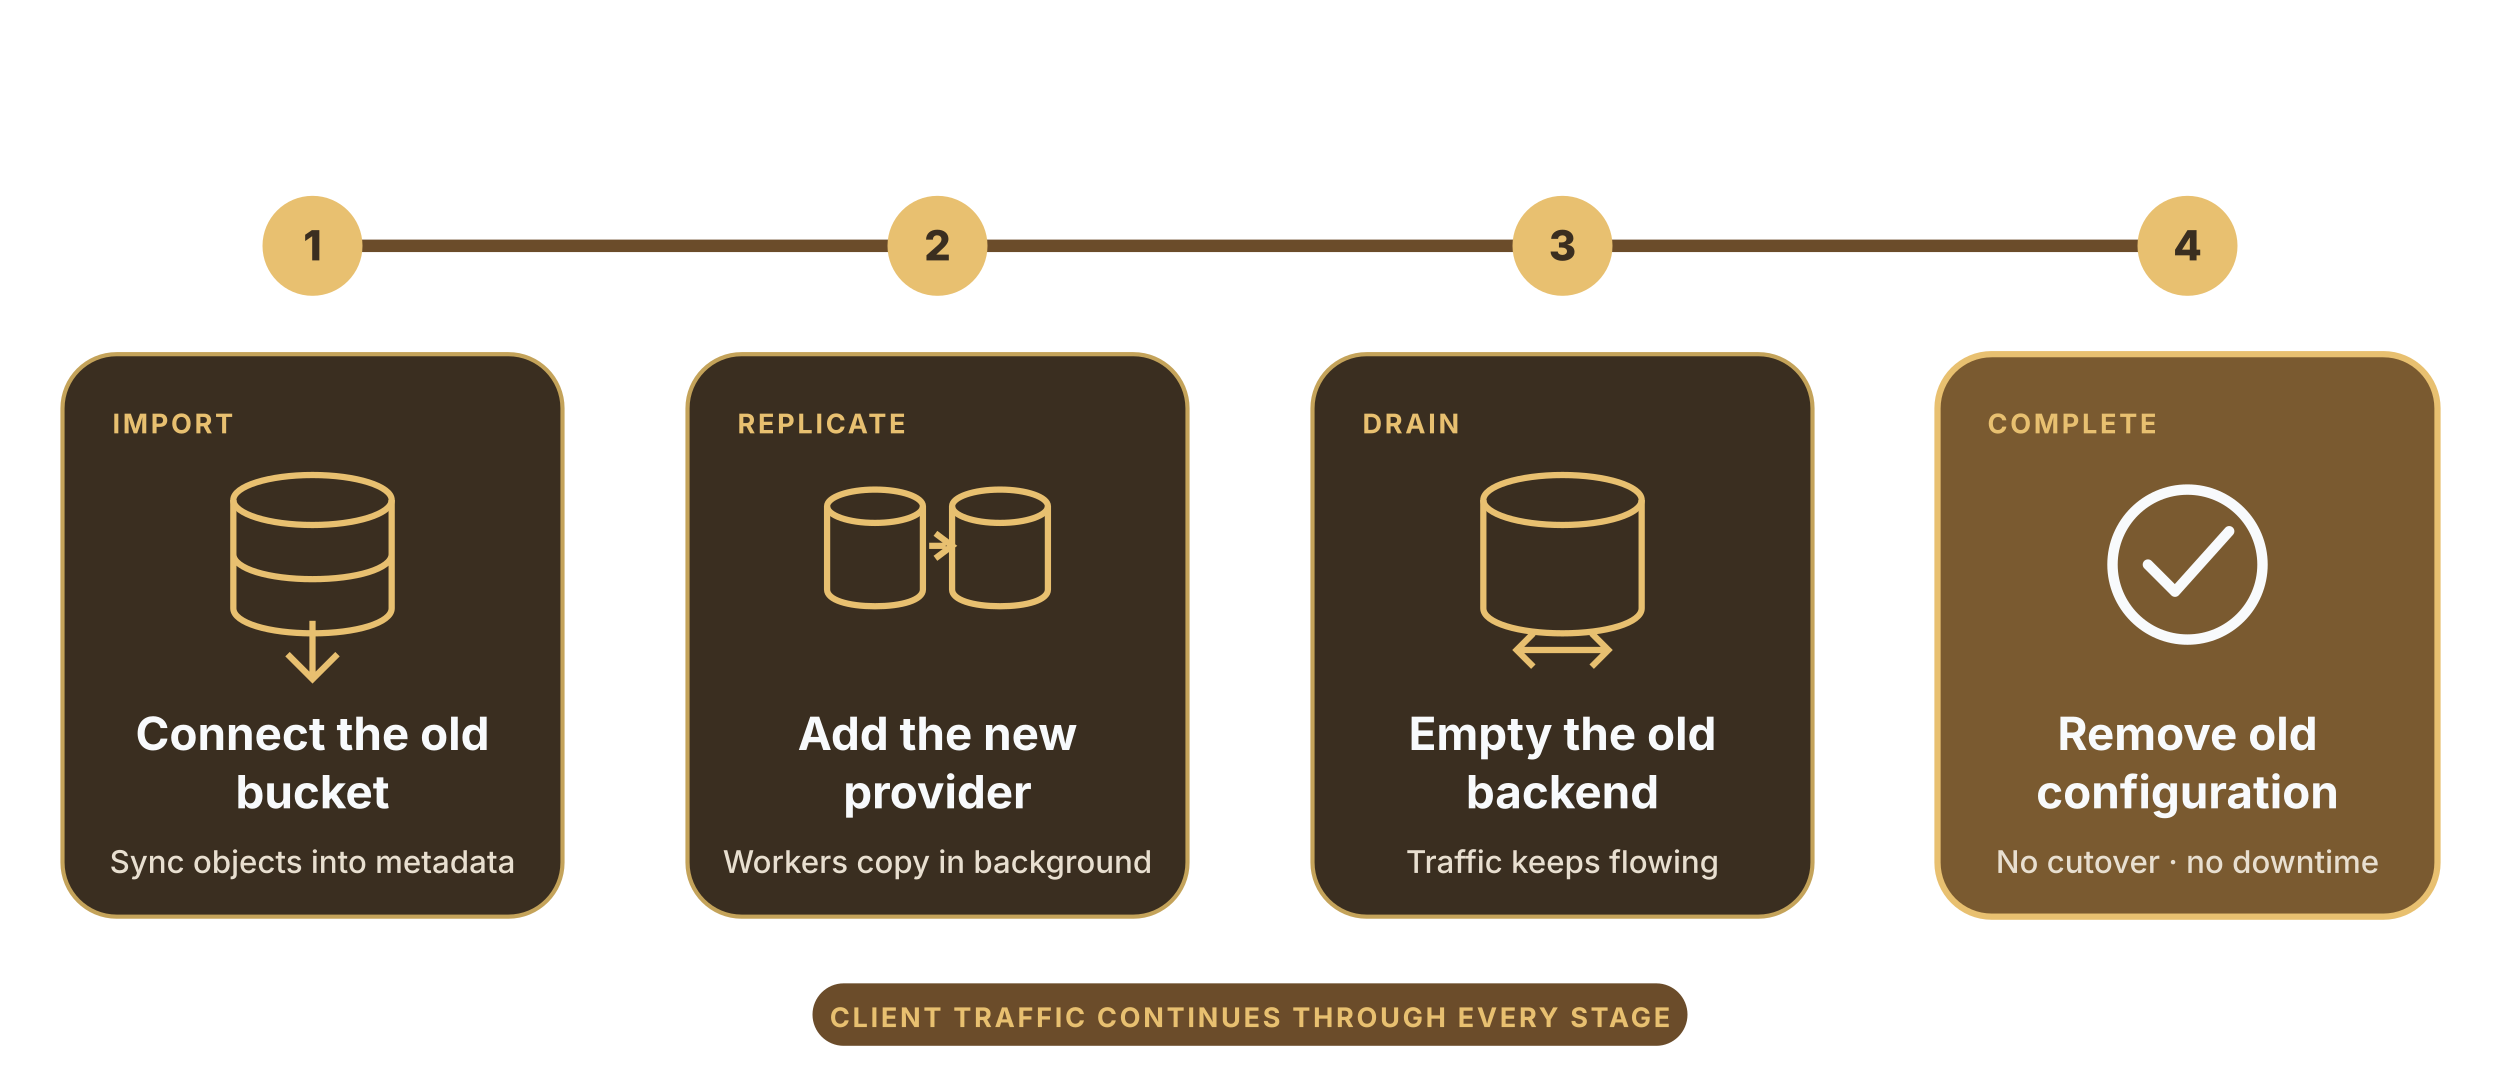
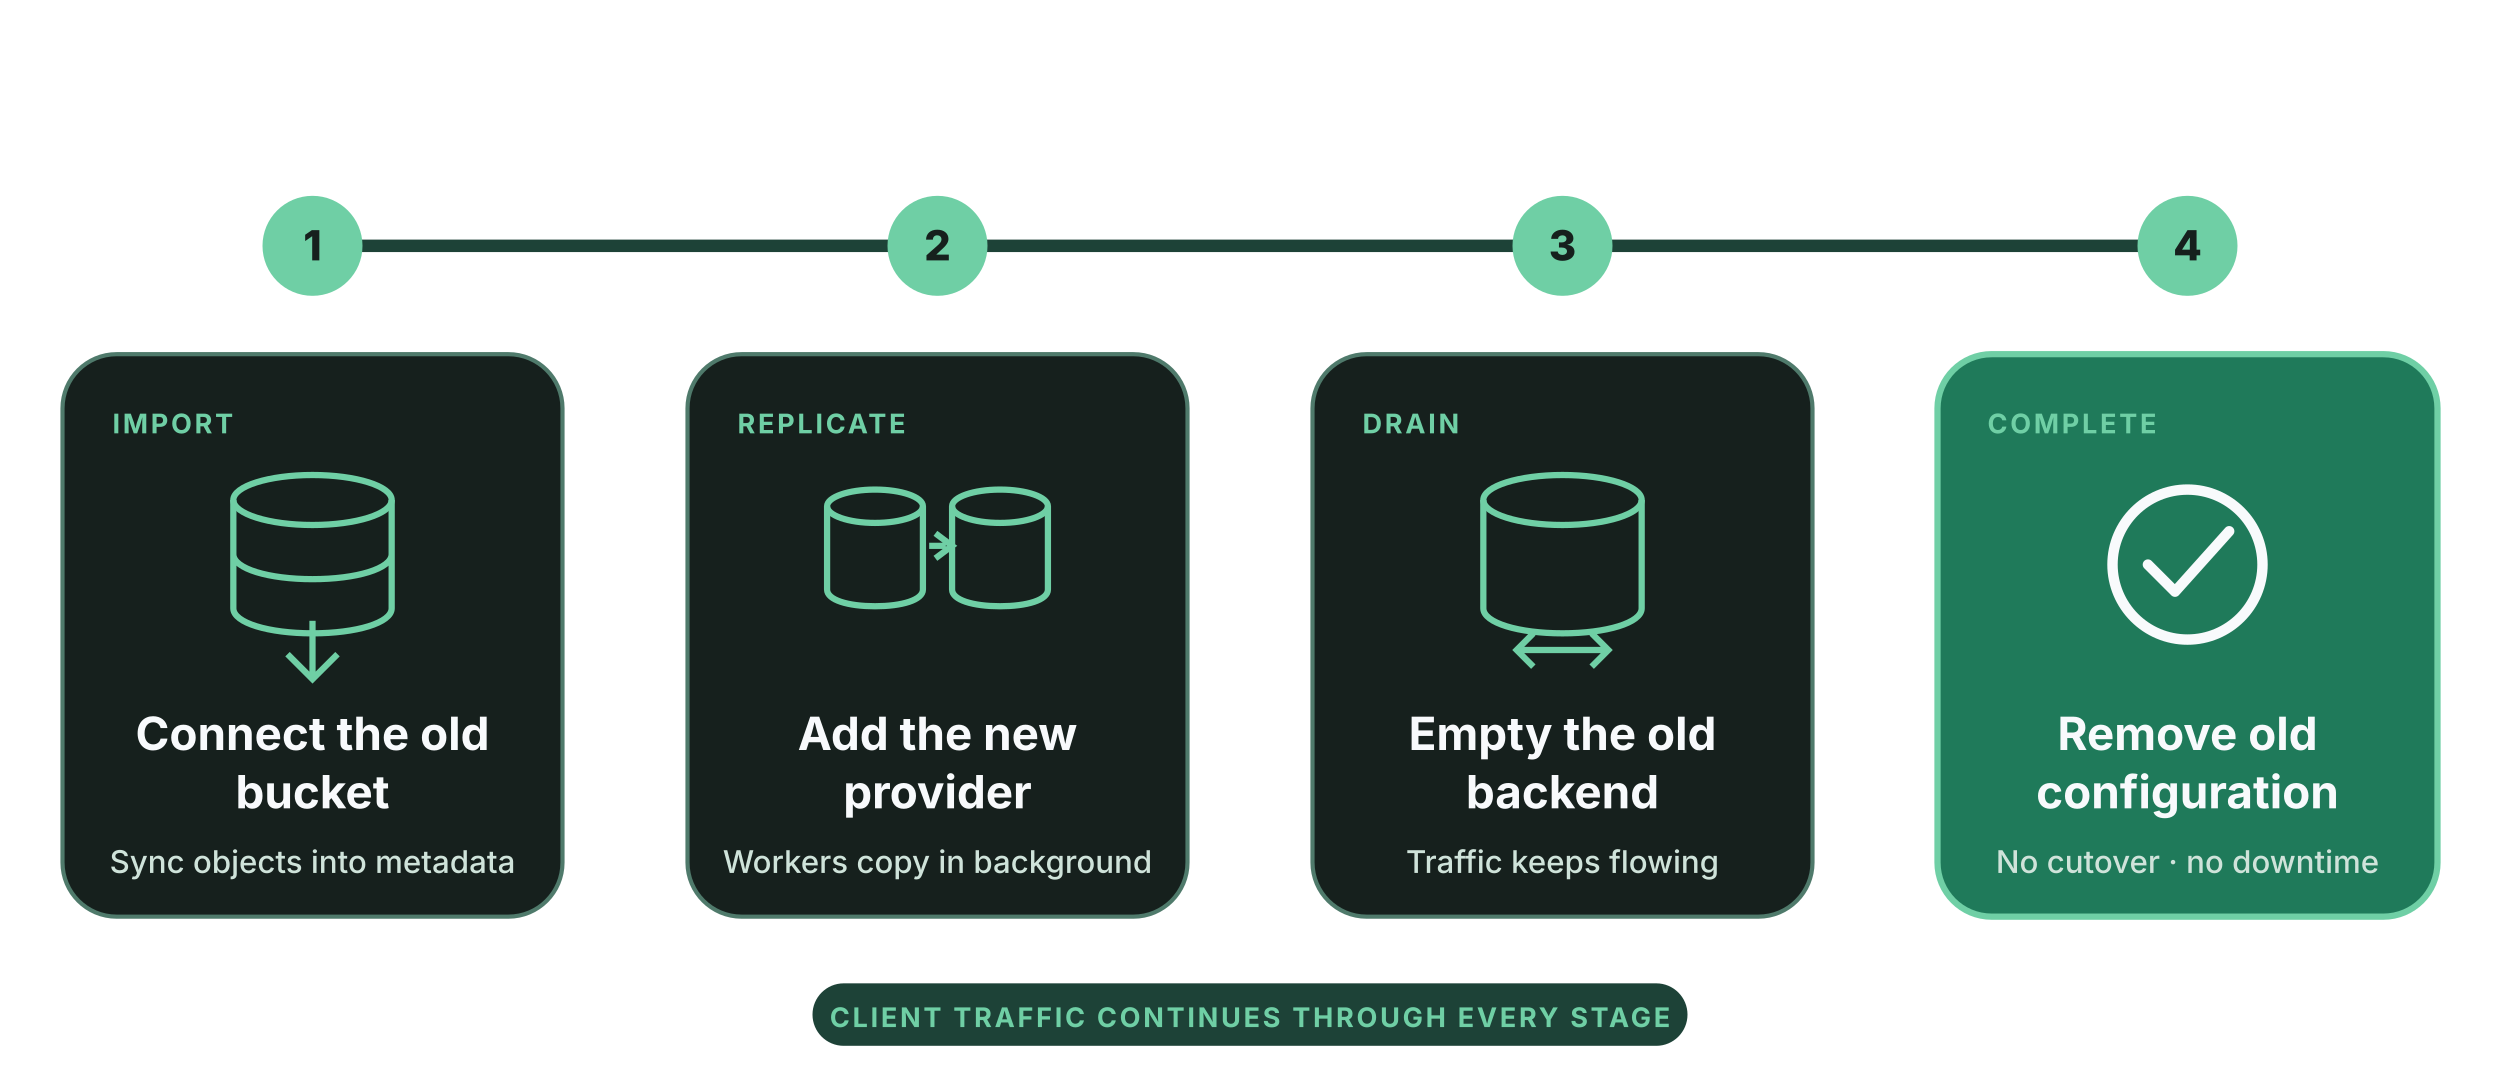
<svg xmlns="http://www.w3.org/2000/svg" viewBox="0 0 1200 520" role="img" aria-labelledby="title desc">
  <defs>
-     <style>.t{font-family:Inter,ui-sans-serif,system-ui,-apple-system,"Segoe UI",sans-serif}.num{font-size:20px;font-weight:800;fill:#3a2e20}.h{font-size:22px;font-weight:750;fill:#f8fafc}.s{font-size:15px;font-weight:550;fill:#e8dfd0}.k{font-size:13px;font-weight:750;fill:#e8c070;letter-spacing:.1em}.card{fill:#3a2e20;stroke:#c4a35a;stroke-width:2}.rail{fill:none;stroke:#6b4c2a;stroke-width:6;stroke-linecap:round}</style>
+     <style>.t{font-family:Inter,ui-sans-serif,system-ui,-apple-system,"Segoe UI",sans-serif}.num{font-size:20px;font-weight:800;fill:#16201d}.h{font-size:22px;font-weight:750;fill:#f8fafc}.s{font-size:15px;font-weight:550;fill:#cfe3da}.k{font-size:13px;font-weight:750;fill:#6fcfa5;letter-spacing:.1em}.card{fill:#16201d;stroke:#4f7a6b;stroke-width:2}.rail{fill:none;stroke:#1d4237;stroke-width:6;stroke-linecap:round}</style>
  </defs>
  <g class="t">
    <path class="rail" d="M150 118H1050" />
-     <g fill="#e8c070">
+     <g fill="#6fcfa5">
      <circle cx="150" cy="118" r="24" />
      <circle cx="450" cy="118" r="24" />
      <circle cx="750" cy="118" r="24" />
      <circle cx="1050" cy="118" r="24" />
    </g>
    <text x="150" y="125" text-anchor="middle" class="num">1</text>
    <text x="450" y="125" text-anchor="middle" class="num">2</text>
    <text x="750" y="125" text-anchor="middle" class="num">3</text>
    <text x="1050" y="125" text-anchor="middle" class="num">4</text>
    <g transform="translate(30 170)">
      <rect width="240" height="270" rx="26" class="card" />
      <text x="24" y="38" class="k">IMPORT</text>
-       <g transform="translate(78 58)" fill="none" stroke="#e8c070" stroke-width="3">
+       <g transform="translate(78 58)" fill="none" stroke="#6fcfa5" stroke-width="3">
        <ellipse cx="42" cy="12" rx="38" ry="12" />
        <path d="M4 12v52c0 7 17 12 38 12s38-5 38-12V12M4 38c0 7 17 12 38 12s38-5 38-12" />
        <path d="M42 98V70M30 86l12 12 12-12" />
      </g>
      <text x="120" y="190" text-anchor="middle" class="h">Connect the old</text>
      <text x="120" y="218" text-anchor="middle" class="h">bucket</text>
      <text x="120" y="249" text-anchor="middle" class="s">Sync objects into metadata</text>
    </g>
    <g transform="translate(330 170)">
      <rect width="240" height="270" rx="26" class="card" />
      <text x="24" y="38" class="k">REPLICATE</text>
-       <g transform="translate(65 61)" fill="none" stroke="#e8c070" stroke-width="3">
+       <g transform="translate(65 61)" fill="none" stroke="#6fcfa5" stroke-width="3">
        <ellipse cx="25" cy="12" rx="23" ry="8" />
        <path d="M2 12v40c0 5 10 8 23 8s23-3 23-8V12" />
        <ellipse cx="85" cy="12" rx="23" ry="8" />
        <path d="M62 12v40c0 5 10 8 23 8s23-3 23-8V12M51 31h8M54 25l8 6-8 6" />
      </g>
      <text x="120" y="190" text-anchor="middle" class="h">Add the new</text>
      <text x="120" y="218" text-anchor="middle" class="h">provider</text>
      <text x="120" y="249" text-anchor="middle" class="s">Workers copy in background</text>
    </g>
    <g transform="translate(630 170)">
      <rect width="240" height="270" rx="26" class="card" />
      <text x="24" y="38" class="k">DRAIN</text>
-       <g transform="translate(78 58)" fill="none" stroke="#e8c070" stroke-width="3">
+       <g transform="translate(78 58)" fill="none" stroke="#6fcfa5" stroke-width="3">
        <ellipse cx="42" cy="12" rx="38" ry="12" />
        <path d="M4 12v52c0 7 17 12 38 12s38-5 38-12V12M20 84h44M28 76l-8 8 8 8M56 76l8 8-8 8" />
      </g>
      <text x="120" y="190" text-anchor="middle" class="h">Empty the old</text>
      <text x="120" y="218" text-anchor="middle" class="h">backend</text>
      <text x="120" y="249" text-anchor="middle" class="s">Traffic keeps flowing</text>
    </g>
    <g transform="translate(930 170)">
-       <rect width="240" height="270" rx="26" fill="#7a5a30" stroke="#e8c070" stroke-width="3" />
+       <rect width="240" height="270" rx="26" fill="#1f7a5a" stroke="#6fcfa5" stroke-width="3" />
      <text x="24" y="38" class="k" fill="#f8fafc">COMPLETE</text>
      <g transform="translate(81 62)" fill="none" stroke="#f8fafc" stroke-width="5" stroke-linecap="round" stroke-linejoin="round">
        <circle cx="39" cy="39" r="36" />
        <path d="M20 39l13 13 26-29" />
      </g>
      <text x="120" y="190" text-anchor="middle" class="h">Remove old</text>
      <text x="120" y="218" text-anchor="middle" class="h">configuration</text>
      <text x="120" y="249" text-anchor="middle" class="s">No cutover · no downtime</text>
    </g>
-     <rect x="390" y="472" width="420" height="30" rx="15" fill="#6b4c2a" />
+     <rect x="390" y="472" width="420" height="30" rx="15" fill="#1d4237" />
    <text x="600" y="493" text-anchor="middle" class="k" fill="#f8fafc">CLIENT TRAFFIC CONTINUES THROUGH EVERY STAGE</text>
  </g>
</svg>
